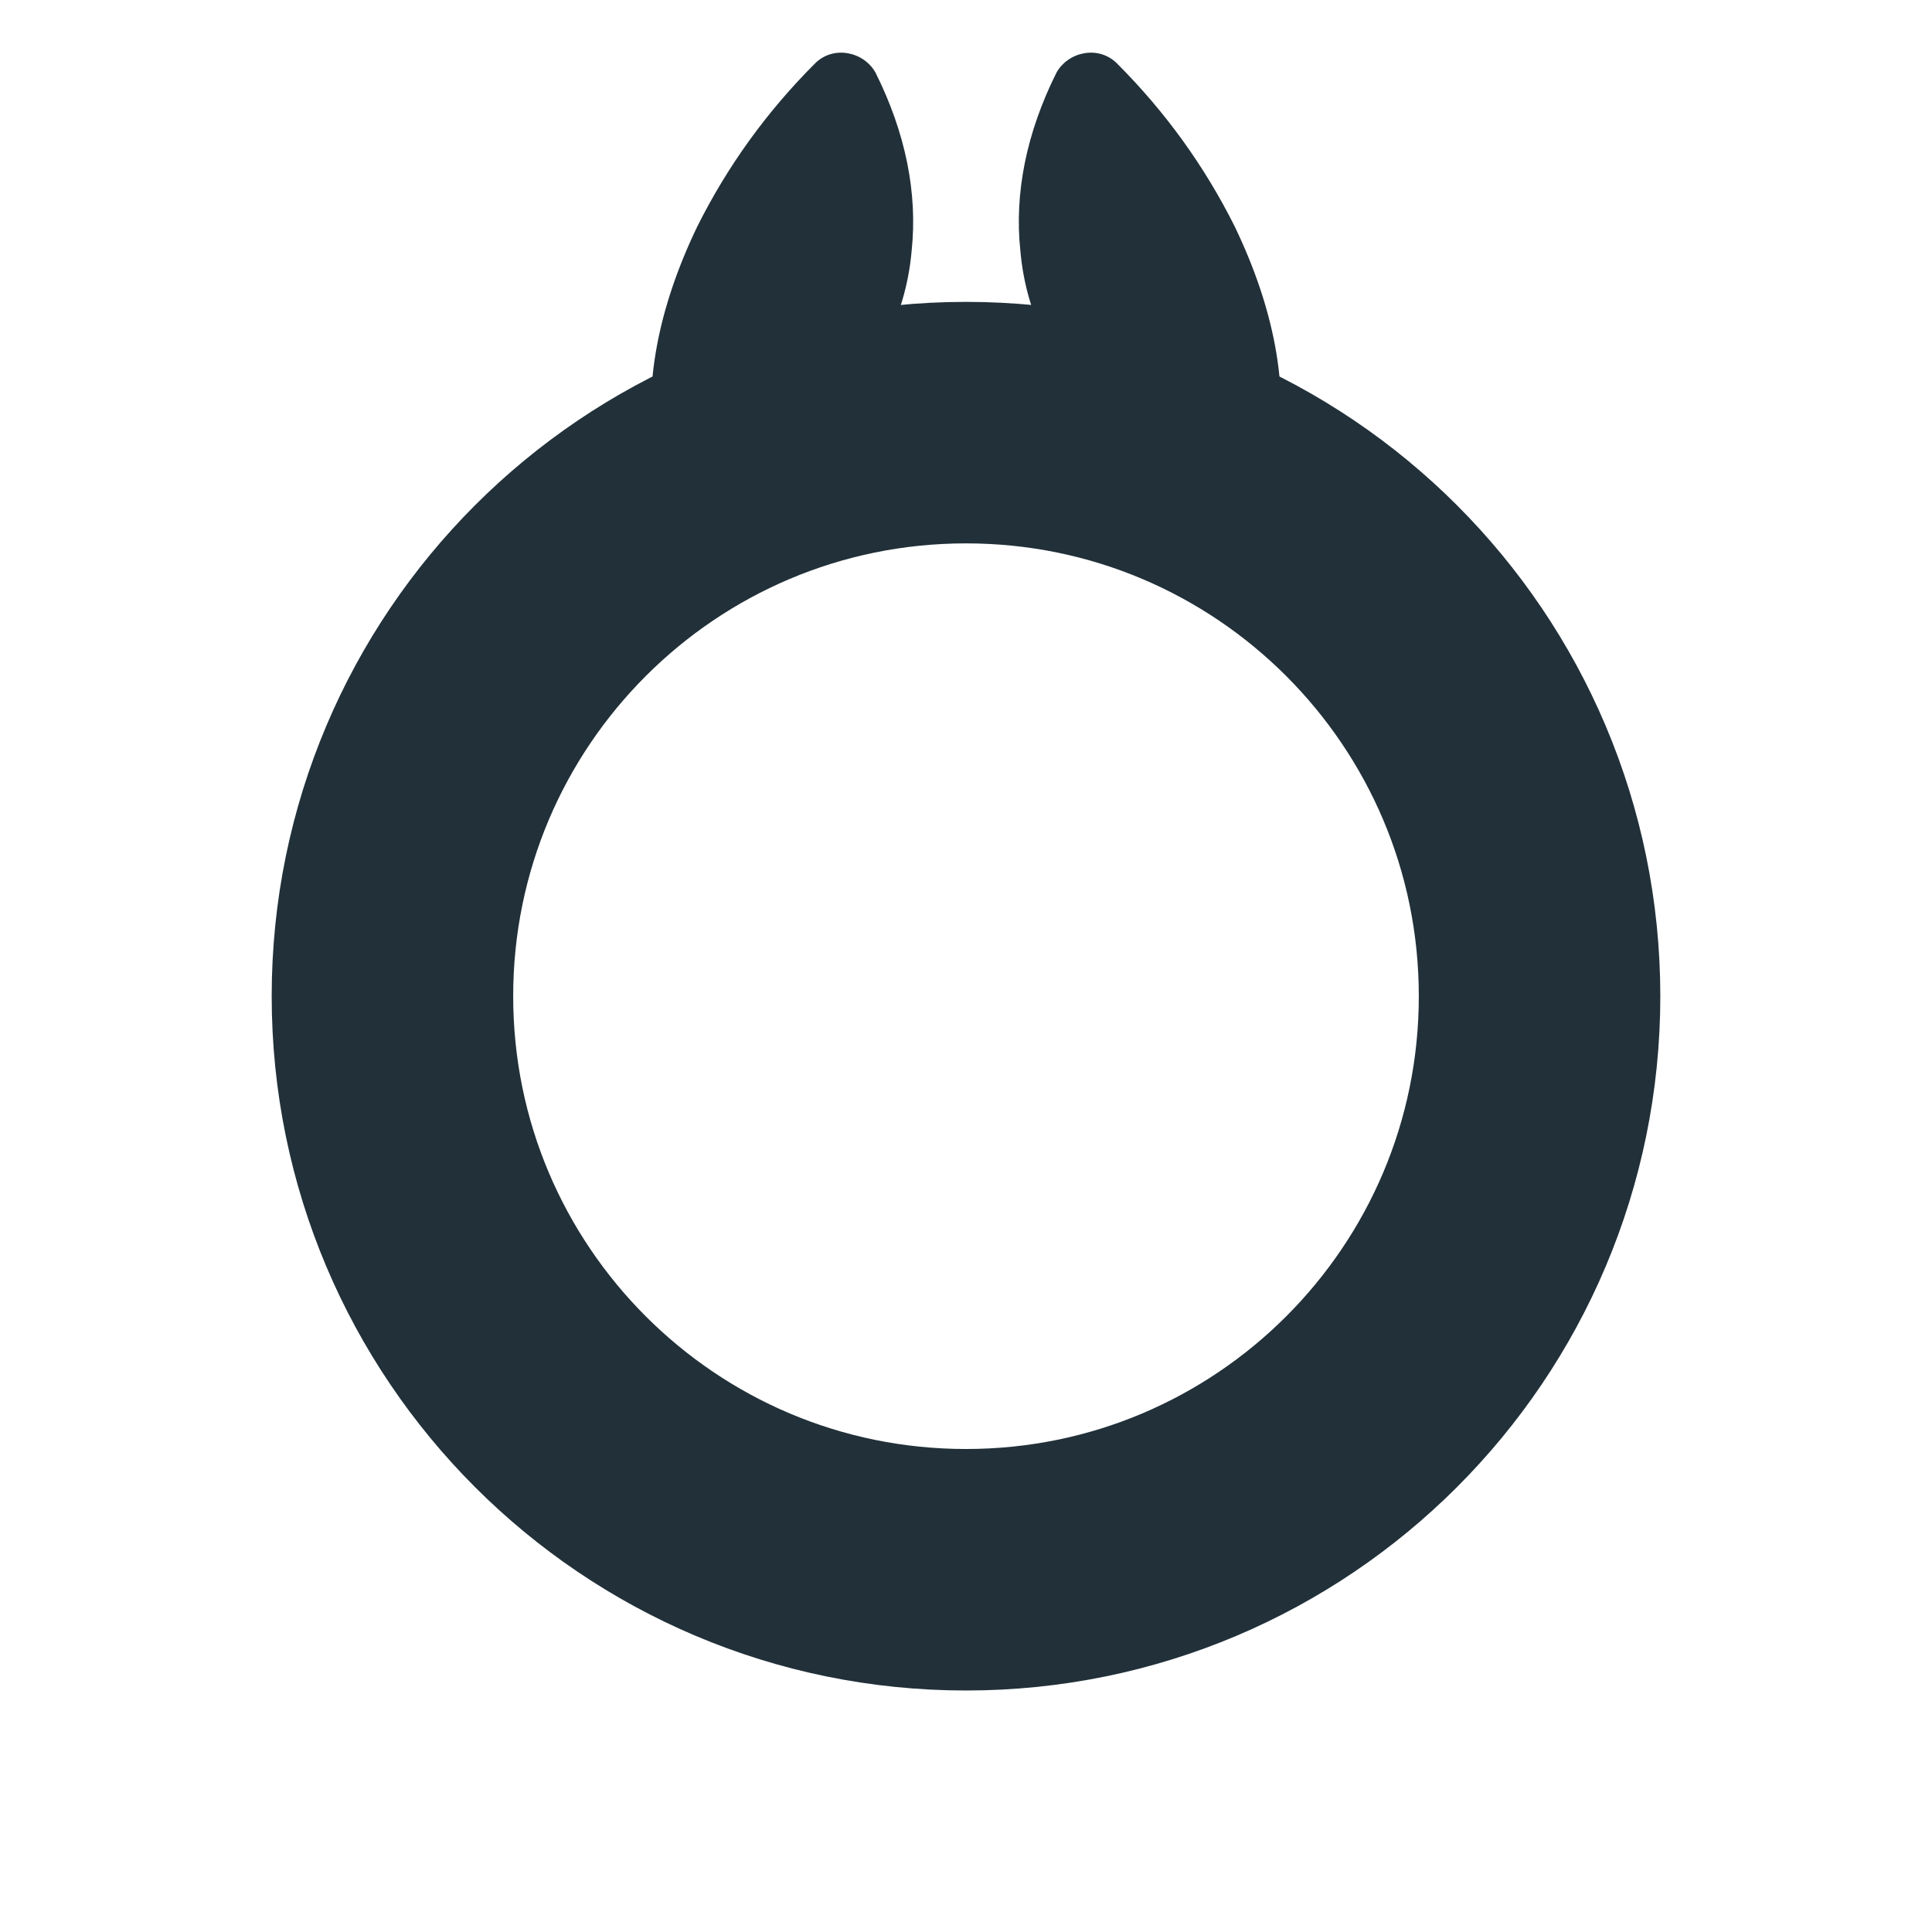
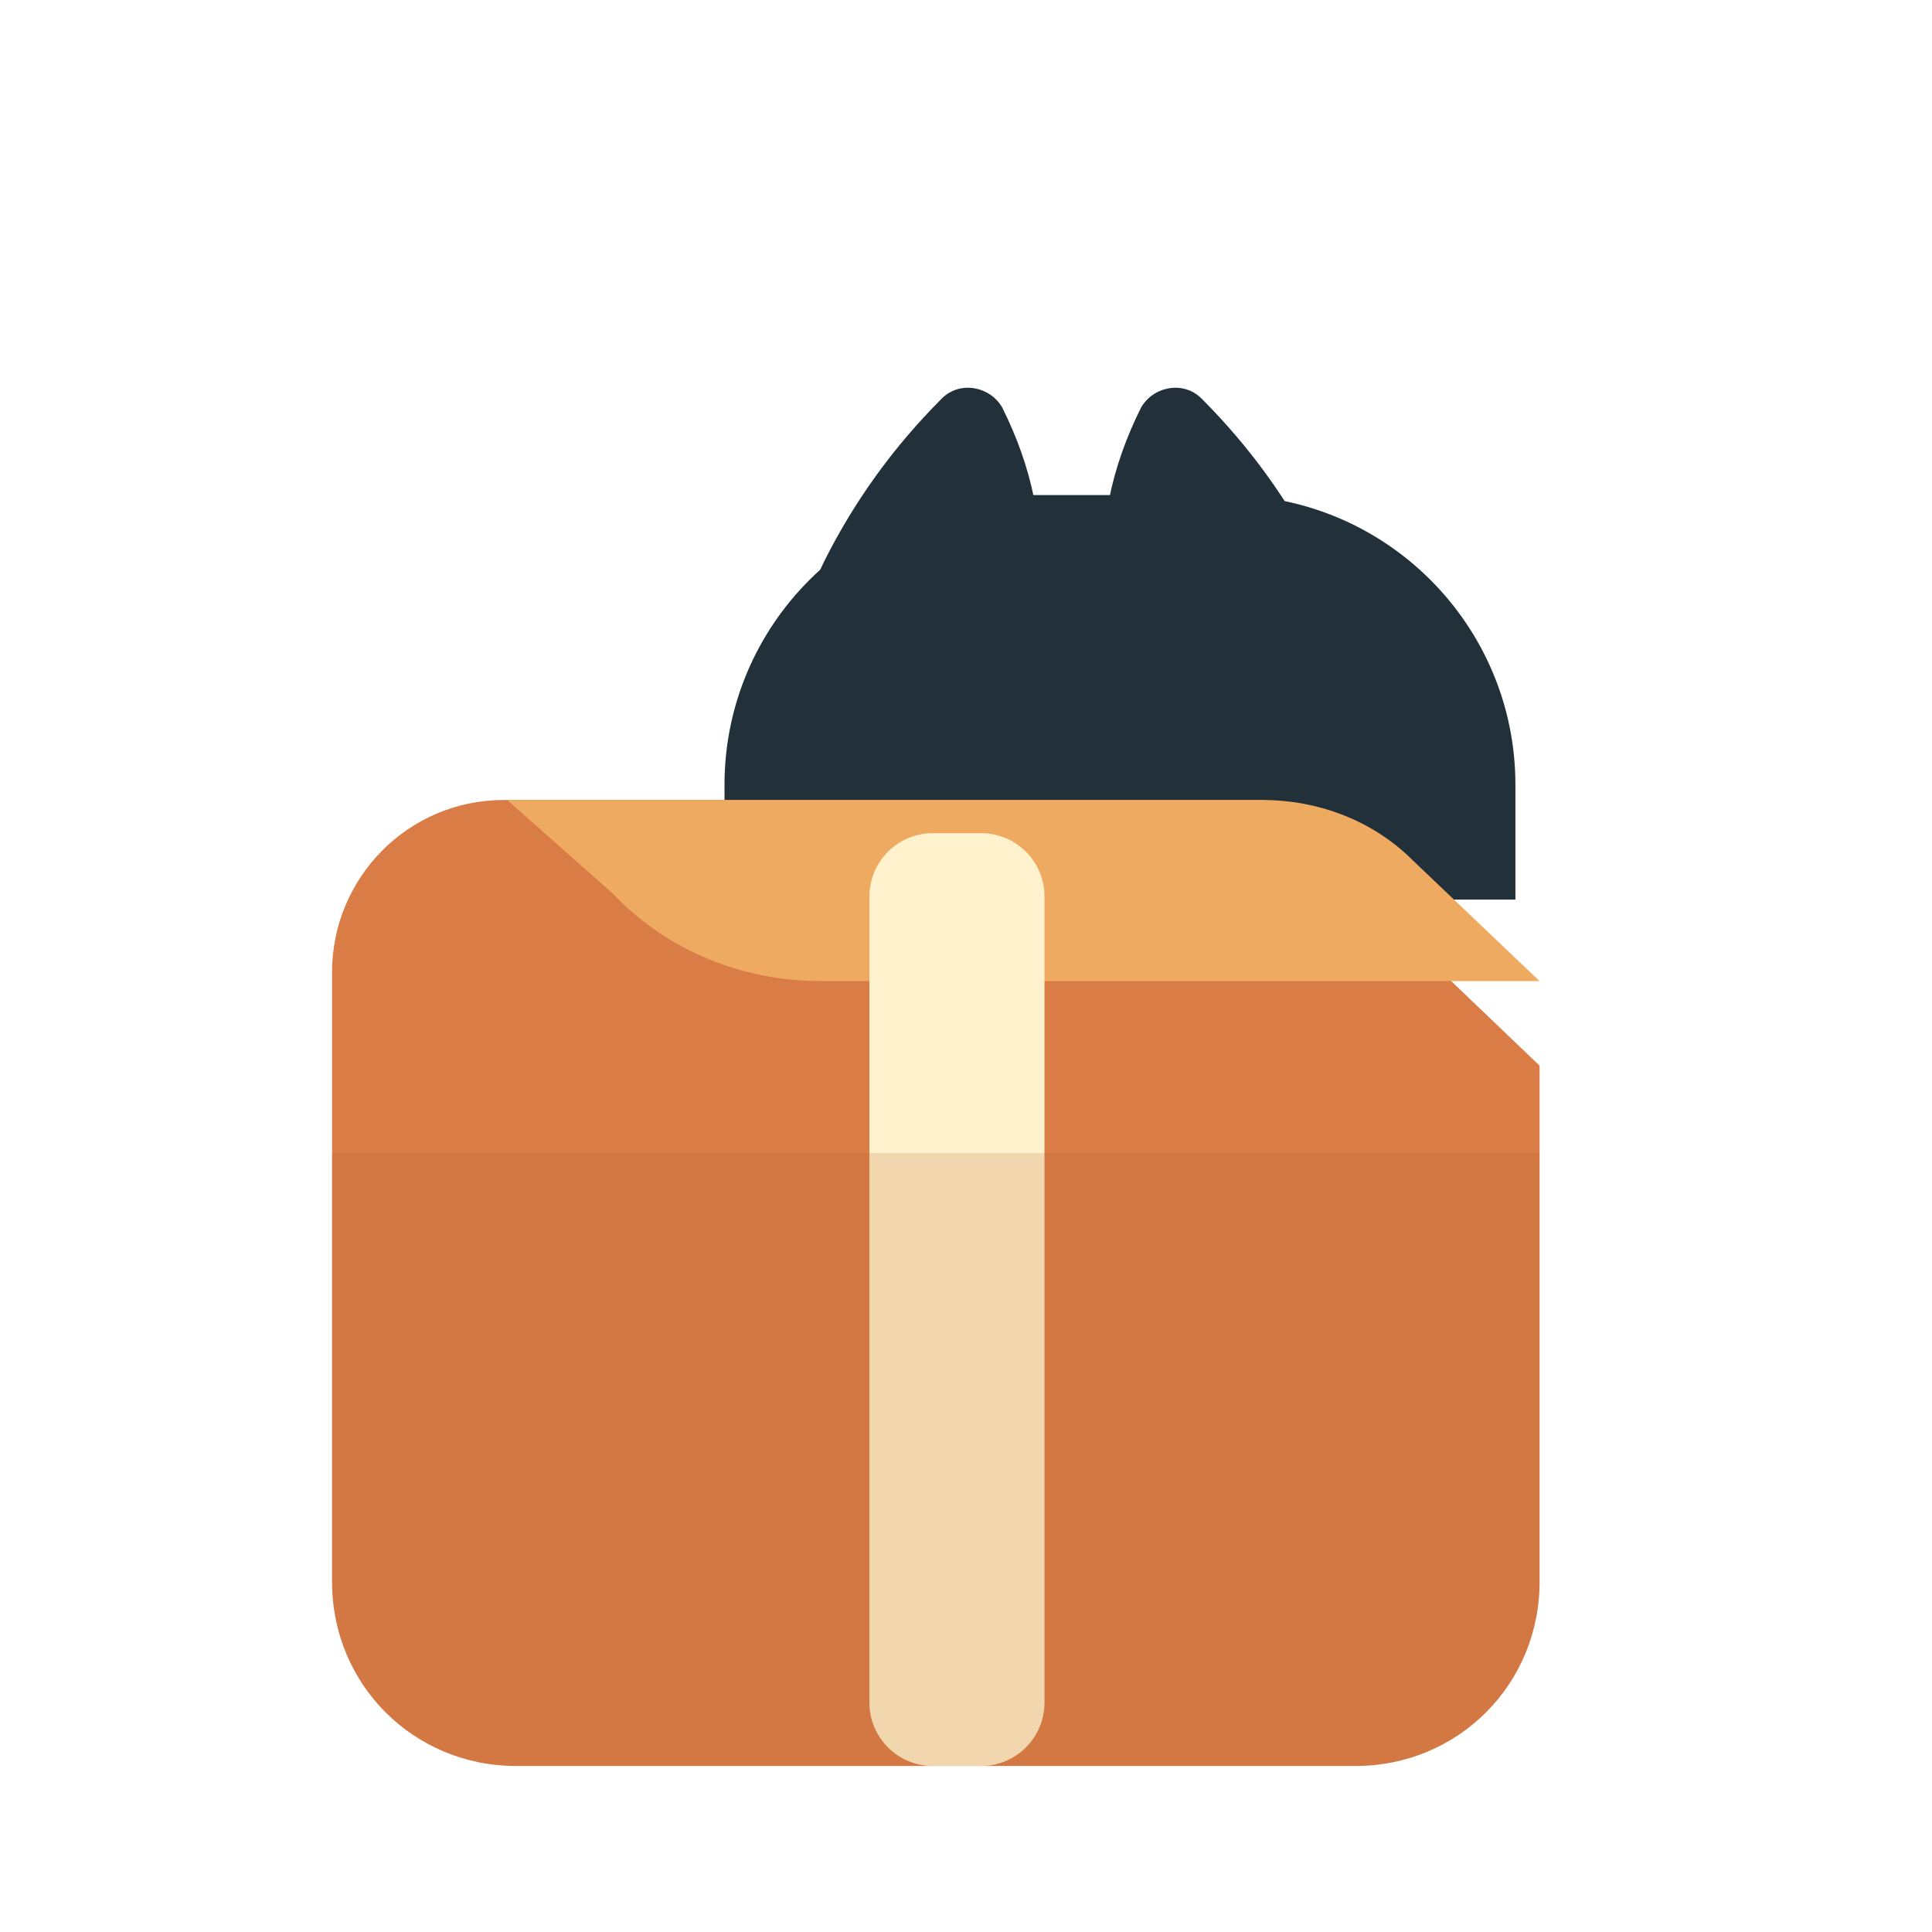
- <svg xmlns="http://www.w3.org/2000/svg" viewBox="0 0 64 64" role="img" aria-labelledby="title-horns">
-   <path d="M21.7 15.1c-.4-2.3.1-4.9 1.4-7.6 1-2 2.3-3.8 3.9-5.4.6-.6 1.6-.4 2 .3 1 2 1.4 4 1.2 5.9-.2 2.3-1.3 4.3-3.1 5.8-1.4 1.2-3.2 1.6-5.4 1z" fill="#213039" />
-   <path d="M42.3 15.1c.4-2.3-.1-4.9-1.4-7.6-1-2-2.3-3.8-3.9-5.4-.6-.6-1.6-.4-2 .3-1 2-1.4 4-1.2 5.9.2 2.3 1.3 4.3 3.1 5.8 1.4 1.2 3.2 1.6 5.4 1z" fill="#213039" />
-   <circle cx="32" cy="33" r="19" fill="none" stroke="#213039" stroke-width="8" />
+ <svg xmlns="http://www.w3.org/2000/svg" viewBox="0 0 64 64" role="img" aria-labelledby="title-cat-box">
+   <g transform="translate(7 7)">
+     <path d="M17 19c0-5.3 4.3-9.6 9.6-9.6h7c5.3 0 9.6 4.3 9.6 9.6v3.8H17V19Z" fill="#213039" />
+     <path d="M18.9 19.2c-.4-2.3.1-4.9 1.4-7.6 1-2 2.3-3.8 3.9-5.4.6-.6 1.6-.4 2 .3 1 2 1.4 4 1.2 5.9-.2 2.3-1.3 4.3-3.1 5.8-1.4 1.2-3.2 1.6-5.4 1z" fill="#213039" />
+     <path d="M38.1 19.2c.4-2.3-.1-4.9-1.4-7.6-1-2-2.3-3.8-3.9-5.4-.6-.6-1.6-.4-2 .3-1 2-1.4 4-1.2 5.9.2 2.3 1.3 4.3 3.1 5.8 1.4 1.2 3.2 1.6 5.4 1z" fill="#213039" />
+     <path d="M4 25.2c0-3.1 2.5-5.7 5.7-5.7h25.1l9.2 8.8v17.1c0 3.4-2.7 6.1-6.1 6.1H10.1C6.7 51.5 4 48.8 4 45.4V25.2Z" fill="#d97c46" />
+     <path d="M9.8 19.5h25c1.9 0 3.7.7 5 2l4.2 4H20.2c-2.6 0-5.1-1-6.9-2.9l-3.5-3.1Z" fill="#efaa62" />
+     <rect x="21.8" y="20.6" width="5.8" height="30.9" rx="2.1" fill="#fff2cc" />
+     <path d="M4 31.2h40v14.2c0 3.4-2.7 6.1-6.1 6.1H10.1C6.7 51.5 4 48.8 4 45.4V31.2Z" fill="#bc6837" opacity=".2" />
+   </g>
</svg>
